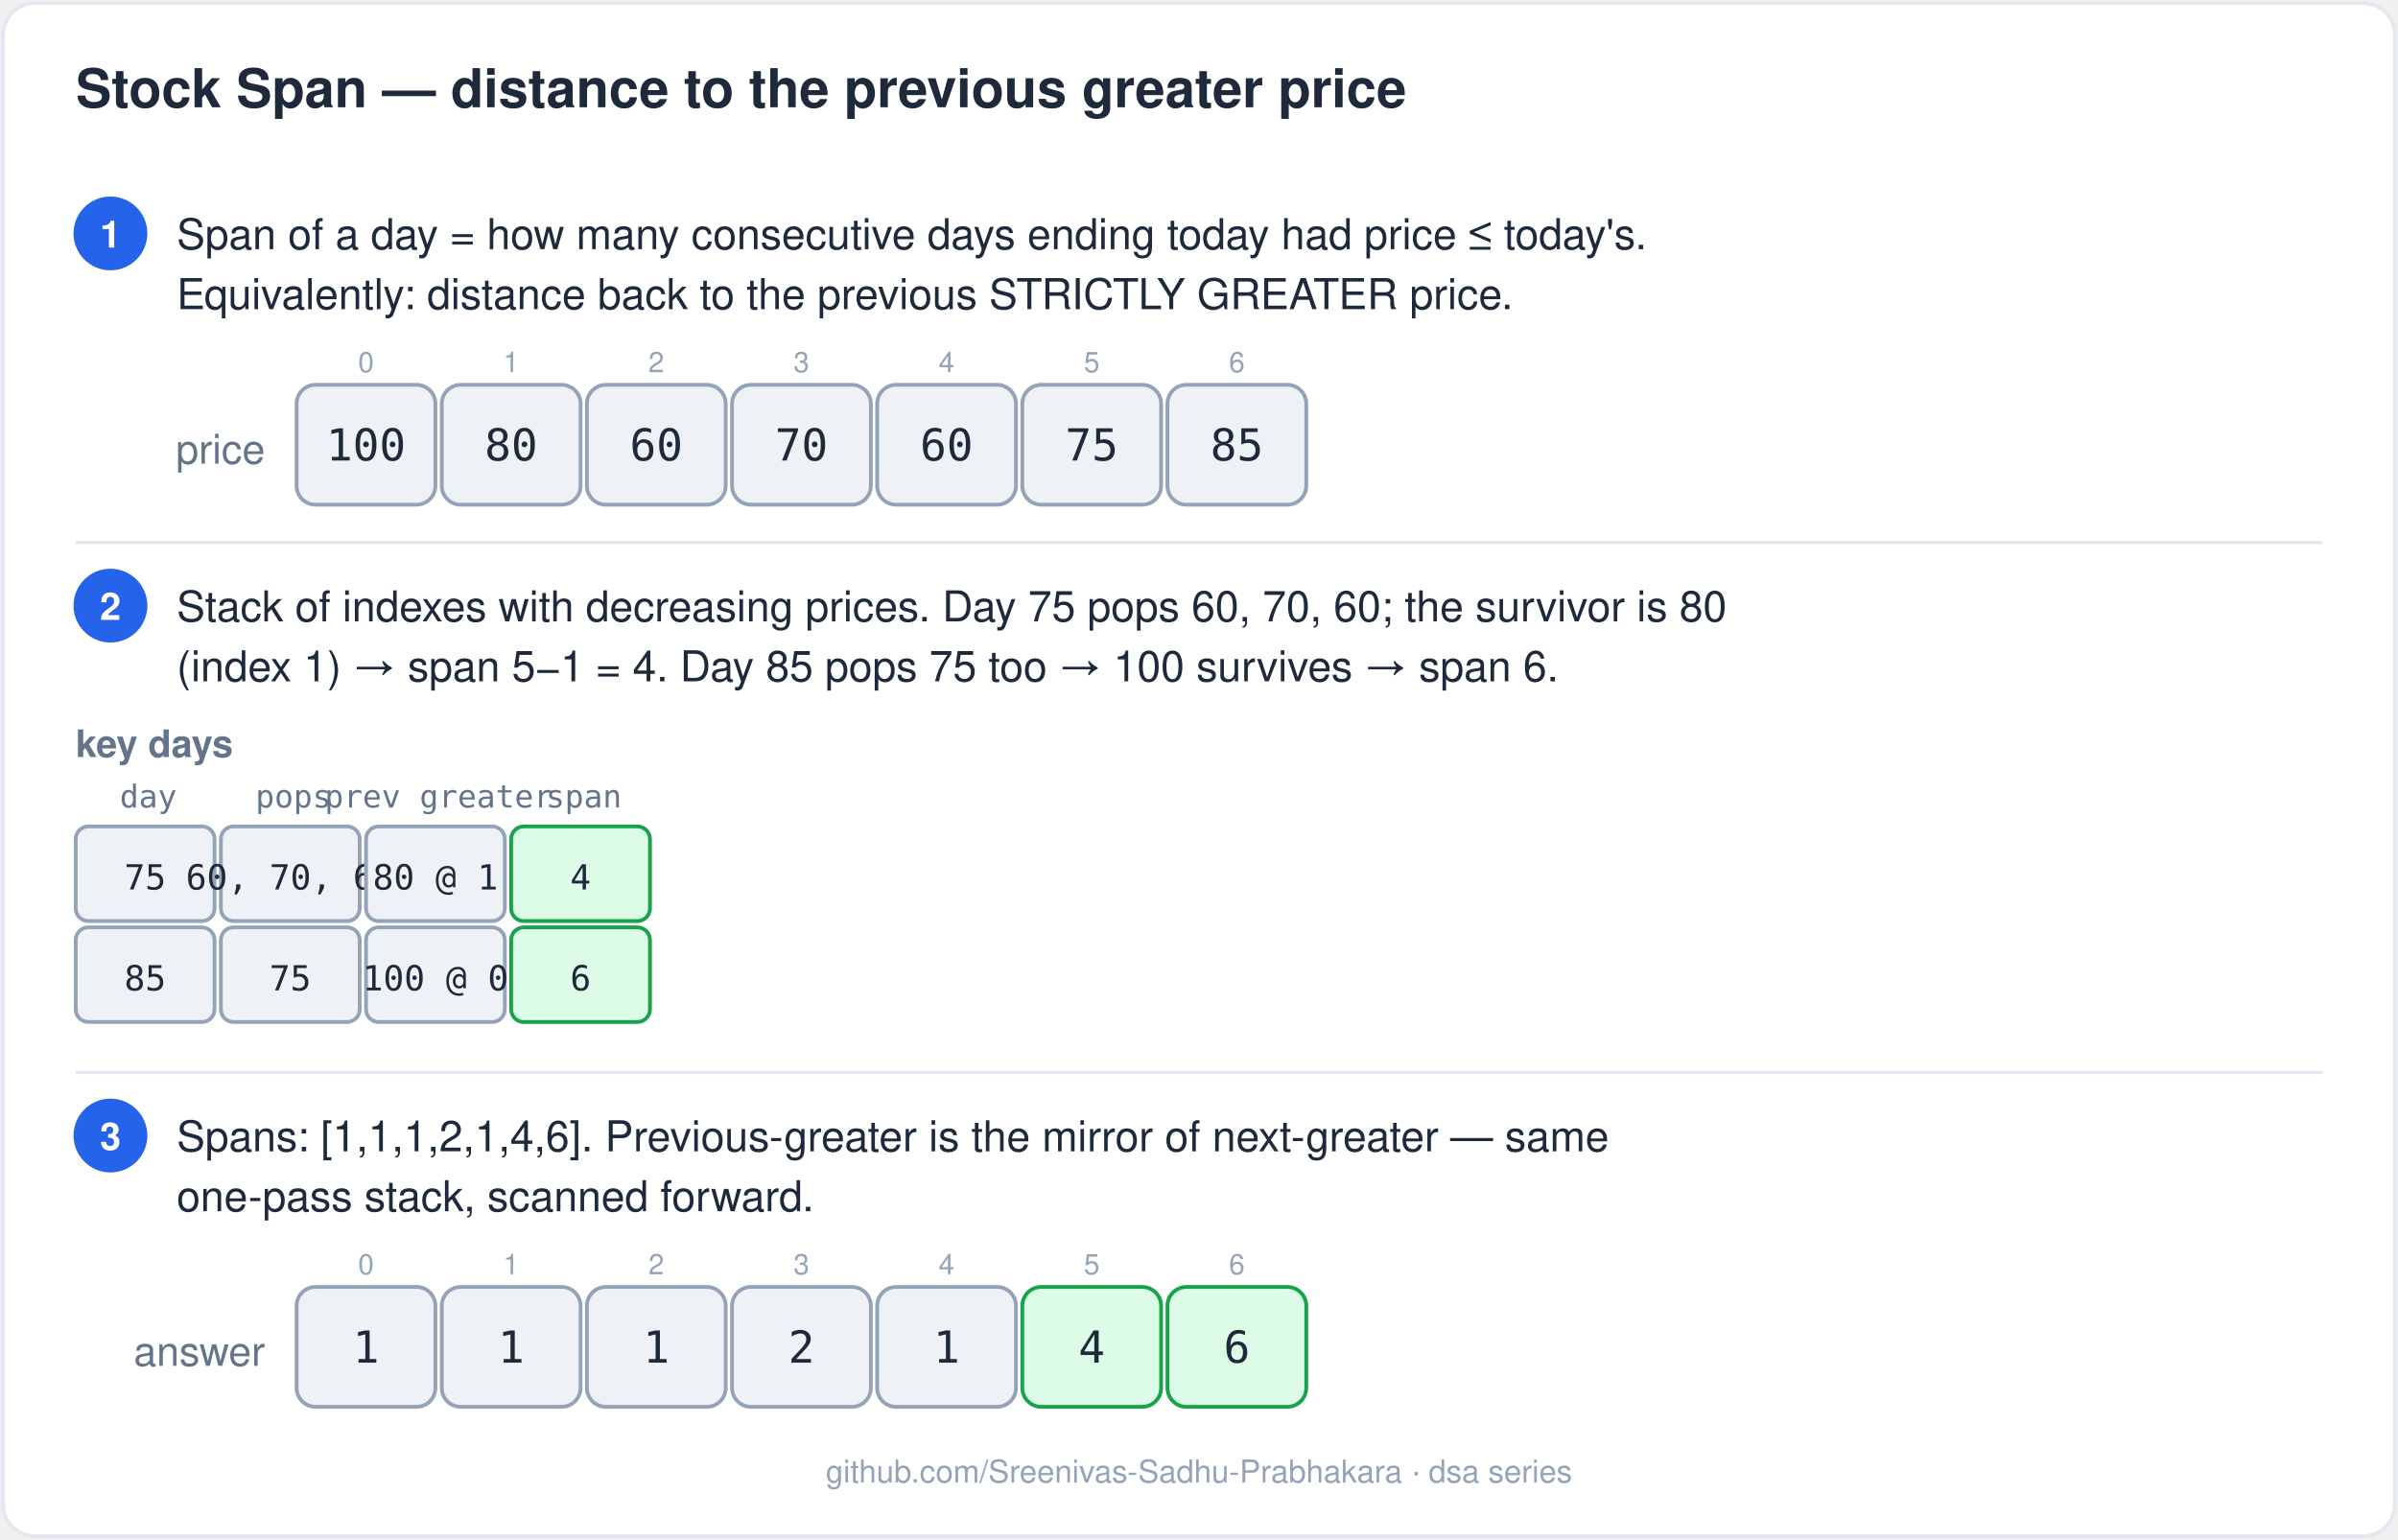
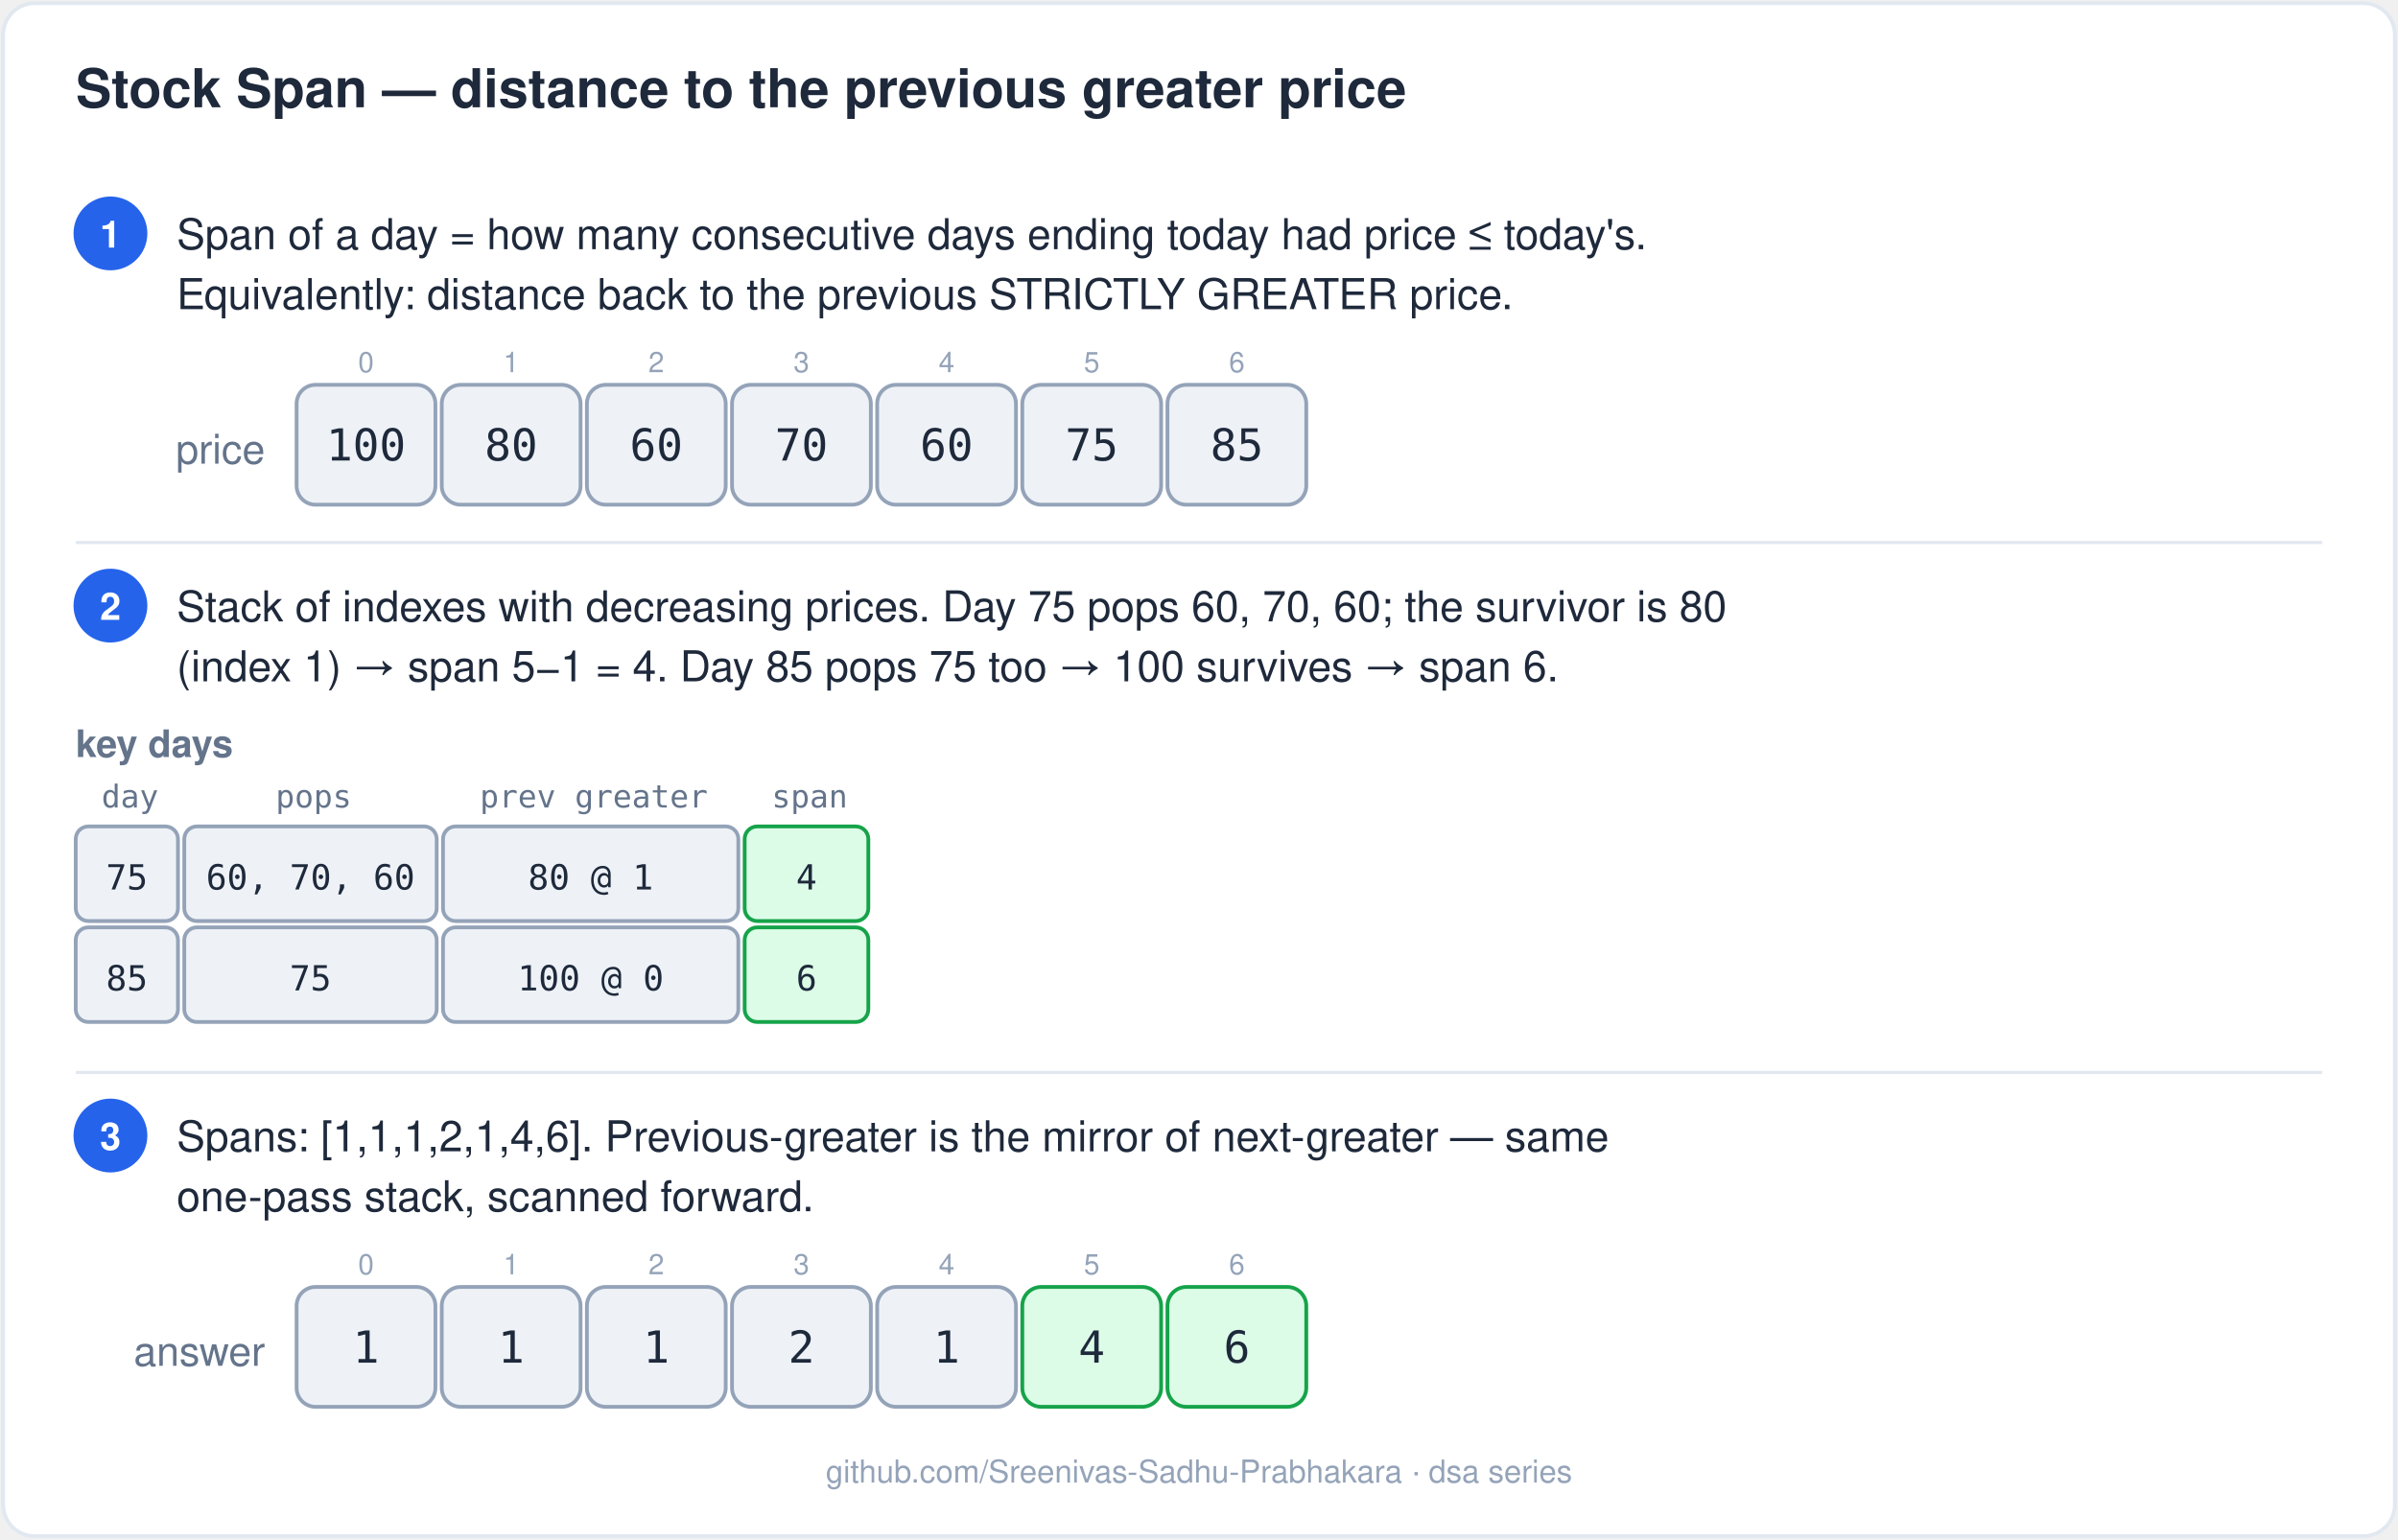
<svg xmlns="http://www.w3.org/2000/svg" width="760" height="488" viewBox="0 0 760 488" role="img" aria-label="Step-by-step visual walkthrough">
  <defs>
    <marker id="arr" markerWidth="8" markerHeight="8" refX="6" refY="3" orient="auto">
      <path d="M0,0 L7,3 L0,6 z" fill="context-stroke" />
    </marker>
  </defs>
  <rect x="1.0" y="1.0" width="758.0" height="486.0" rx="10" fill="#ffffff" stroke="#e2e8f0" stroke-width="1.2" />
  <text x="24.0" y="34.0" font-family="-apple-system,Segoe UI,Helvetica,Arial,sans-serif" font-size="17" fill="#1e293b" text-anchor="start" font-weight="600">Stock Span — distance to the previous greater price</text>
  <circle cx="35.0" cy="74.0" r="11" fill="#2563eb" stroke="#2563eb" stroke-width="1.4" />
  <text x="35.0" y="78.5" font-family="-apple-system,Segoe UI,Helvetica,Arial,sans-serif" font-size="12" fill="#ffffff" text-anchor="middle" font-weight="600">1</text>
  <text x="56.0" y="79.0" font-family="-apple-system,Segoe UI,Helvetica,Arial,sans-serif" font-size="13.5" fill="#1e293b" text-anchor="start">Span of a day = how many consecutive days ending today had price ≤ today's.</text>
  <text x="56.0" y="98.0" font-family="-apple-system,Segoe UI,Helvetica,Arial,sans-serif" font-size="13.5" fill="#1e293b" text-anchor="start">Equivalently: distance back to the previous STRICTLY GREATER price.</text>
  <text x="84.0" y="147.0" font-family="-apple-system,Segoe UI,Helvetica,Arial,sans-serif" font-size="13" fill="#64748b" text-anchor="end">price</text>
  <rect x="94.0" y="122.0" width="44.0" height="38.0" rx="6" fill="#eef2f7" stroke="#94a3b8" stroke-width="1.2" />
  <text x="116.0" y="146.0" font-family="ui-monospace,Menlo,monospace" font-size="14" fill="#1e293b" text-anchor="middle">100</text>
  <text x="116.0" y="118.0" font-family="-apple-system,Segoe UI,Helvetica,Arial,sans-serif" font-size="9" fill="#94a3b8" text-anchor="middle">0</text>
  <rect x="140.0" y="122.0" width="44.0" height="38.0" rx="6" fill="#eef2f7" stroke="#94a3b8" stroke-width="1.2" />
  <text x="162.0" y="146.0" font-family="ui-monospace,Menlo,monospace" font-size="14" fill="#1e293b" text-anchor="middle">80</text>
  <text x="162.0" y="118.0" font-family="-apple-system,Segoe UI,Helvetica,Arial,sans-serif" font-size="9" fill="#94a3b8" text-anchor="middle">1</text>
  <rect x="186.0" y="122.0" width="44.0" height="38.0" rx="6" fill="#eef2f7" stroke="#94a3b8" stroke-width="1.2" />
  <text x="208.0" y="146.0" font-family="ui-monospace,Menlo,monospace" font-size="14" fill="#1e293b" text-anchor="middle">60</text>
  <text x="208.0" y="118.0" font-family="-apple-system,Segoe UI,Helvetica,Arial,sans-serif" font-size="9" fill="#94a3b8" text-anchor="middle">2</text>
  <rect x="232.0" y="122.0" width="44.0" height="38.0" rx="6" fill="#eef2f7" stroke="#94a3b8" stroke-width="1.2" />
  <text x="254.0" y="146.0" font-family="ui-monospace,Menlo,monospace" font-size="14" fill="#1e293b" text-anchor="middle">70</text>
  <text x="254.0" y="118.0" font-family="-apple-system,Segoe UI,Helvetica,Arial,sans-serif" font-size="9" fill="#94a3b8" text-anchor="middle">3</text>
  <rect x="278.0" y="122.0" width="44.0" height="38.0" rx="6" fill="#eef2f7" stroke="#94a3b8" stroke-width="1.2" />
  <text x="300.0" y="146.0" font-family="ui-monospace,Menlo,monospace" font-size="14" fill="#1e293b" text-anchor="middle">60</text>
  <text x="300.0" y="118.0" font-family="-apple-system,Segoe UI,Helvetica,Arial,sans-serif" font-size="9" fill="#94a3b8" text-anchor="middle">4</text>
  <rect x="324.0" y="122.0" width="44.0" height="38.0" rx="6" fill="#eef2f7" stroke="#94a3b8" stroke-width="1.2" />
  <text x="346.0" y="146.0" font-family="ui-monospace,Menlo,monospace" font-size="14" fill="#1e293b" text-anchor="middle">75</text>
  <text x="346.0" y="118.0" font-family="-apple-system,Segoe UI,Helvetica,Arial,sans-serif" font-size="9" fill="#94a3b8" text-anchor="middle">5</text>
  <rect x="370.0" y="122.0" width="44.0" height="38.0" rx="6" fill="#eef2f7" stroke="#94a3b8" stroke-width="1.2" />
  <text x="392.0" y="146.0" font-family="ui-monospace,Menlo,monospace" font-size="14" fill="#1e293b" text-anchor="middle">85</text>
  <text x="392.0" y="118.0" font-family="-apple-system,Segoe UI,Helvetica,Arial,sans-serif" font-size="9" fill="#94a3b8" text-anchor="middle">6</text>
  <line x1="24.0" y1="172.0" x2="736.0" y2="172.0" stroke="#e2e8f0" stroke-width="1" />
  <circle cx="35.0" cy="192.0" r="11" fill="#2563eb" stroke="#2563eb" stroke-width="1.4" />
  <text x="35.0" y="196.5" font-family="-apple-system,Segoe UI,Helvetica,Arial,sans-serif" font-size="12" fill="#ffffff" text-anchor="middle" font-weight="600">2</text>
  <text x="56.0" y="197.0" font-family="-apple-system,Segoe UI,Helvetica,Arial,sans-serif" font-size="13.5" fill="#1e293b" text-anchor="start">Stack of indexes with decreasing prices. Day 75 pops 60, 70, 60; the survivor is 80</text>
  <text x="56.0" y="216.0" font-family="-apple-system,Segoe UI,Helvetica,Arial,sans-serif" font-size="13.5" fill="#1e293b" text-anchor="start">(index 1) → span 5−1 = 4. Day 85 pops 75 too → 100 survives → span 6.</text>
  <text x="24.0" y="240.0" font-family="-apple-system,Segoe UI,Helvetica,Arial,sans-serif" font-size="12" fill="#64748b" text-anchor="start" font-weight="600">key days</text>
-   <text x="47.0" y="256.0" font-family="ui-monospace,Menlo,monospace" font-size="10" fill="#64748b" text-anchor="middle">day</text>
-   <text x="93.0" y="256.0" font-family="ui-monospace,Menlo,monospace" font-size="10" fill="#64748b" text-anchor="middle">pops</text>
-   <text x="139.0" y="256.0" font-family="ui-monospace,Menlo,monospace" font-size="10" fill="#64748b" text-anchor="middle">prev greater</text>
-   <text x="185.0" y="256.0" font-family="ui-monospace,Menlo,monospace" font-size="10" fill="#64748b" text-anchor="middle">span</text>
-   <rect x="24.0" y="262.0" width="44.0" height="30.0" rx="4" fill="#eef2f7" stroke="#94a3b8" stroke-width="1.2" />
-   <text x="46.0" y="282.0" font-family="ui-monospace,Menlo,monospace" font-size="11" fill="#1e293b" text-anchor="middle">75</text>
-   <rect x="70.0" y="262.0" width="44.0" height="30.0" rx="4" fill="#eef2f7" stroke="#94a3b8" stroke-width="1.2" />
-   <text x="92.0" y="282.0" font-family="ui-monospace,Menlo,monospace" font-size="11" fill="#1e293b" text-anchor="middle">60, 70, 60</text>
-   <rect x="116.0" y="262.0" width="44.0" height="30.0" rx="4" fill="#eef2f7" stroke="#94a3b8" stroke-width="1.2" />
-   <text x="138.0" y="282.0" font-family="ui-monospace,Menlo,monospace" font-size="11" fill="#1e293b" text-anchor="middle">80 @ 1</text>
-   <rect x="162.0" y="262.0" width="44.0" height="30.0" rx="4" fill="#dcfce7" stroke="#16a34a" stroke-width="1.2" />
-   <text x="184.0" y="282.0" font-family="ui-monospace,Menlo,monospace" font-size="11" fill="#1e293b" text-anchor="middle">4</text>
-   <rect x="24.0" y="294.0" width="44.0" height="30.0" rx="4" fill="#eef2f7" stroke="#94a3b8" stroke-width="1.2" />
-   <text x="46.0" y="314.0" font-family="ui-monospace,Menlo,monospace" font-size="11" fill="#1e293b" text-anchor="middle">85</text>
-   <rect x="70.0" y="294.0" width="44.0" height="30.0" rx="4" fill="#eef2f7" stroke="#94a3b8" stroke-width="1.2" />
-   <text x="92.0" y="314.0" font-family="ui-monospace,Menlo,monospace" font-size="11" fill="#1e293b" text-anchor="middle">75</text>
-   <rect x="116.0" y="294.0" width="44.0" height="30.0" rx="4" fill="#eef2f7" stroke="#94a3b8" stroke-width="1.2" />
-   <text x="138.0" y="314.0" font-family="ui-monospace,Menlo,monospace" font-size="11" fill="#1e293b" text-anchor="middle">100 @ 0</text>
-   <rect x="162.0" y="294.0" width="44.0" height="30.0" rx="4" fill="#dcfce7" stroke="#16a34a" stroke-width="1.2" />
-   <text x="184.0" y="314.0" font-family="ui-monospace,Menlo,monospace" font-size="11" fill="#1e293b" text-anchor="middle">6</text>
+   <text x="41.2" y="256.0" font-family="ui-monospace,Menlo,monospace" font-size="10" fill="#64748b" text-anchor="middle">day</text>
+   <text x="99.4" y="256.0" font-family="ui-monospace,Menlo,monospace" font-size="10" fill="#64748b" text-anchor="middle">pops</text>
+   <text x="188.2" y="256.0" font-family="ui-monospace,Menlo,monospace" font-size="10" fill="#64748b" text-anchor="middle">prev greater</text>
+   <text x="256.6" y="256.0" font-family="ui-monospace,Menlo,monospace" font-size="10" fill="#64748b" text-anchor="middle">span</text>
+   <rect x="24.0" y="262.0" width="32.4" height="30.0" rx="4" fill="#eef2f7" stroke="#94a3b8" stroke-width="1.2" />
+   <text x="40.2" y="282.0" font-family="ui-monospace,Menlo,monospace" font-size="11" fill="#1e293b" text-anchor="middle">75</text>
+   <rect x="58.4" y="262.0" width="80.0" height="30.0" rx="4" fill="#eef2f7" stroke="#94a3b8" stroke-width="1.2" />
+   <text x="98.4" y="282.0" font-family="ui-monospace,Menlo,monospace" font-size="11" fill="#1e293b" text-anchor="middle">60, 70, 60</text>
+   <rect x="140.4" y="262.0" width="93.6" height="30.0" rx="4" fill="#eef2f7" stroke="#94a3b8" stroke-width="1.2" />
+   <text x="187.2" y="282.0" font-family="ui-monospace,Menlo,monospace" font-size="11" fill="#1e293b" text-anchor="middle">80 @ 1</text>
+   <rect x="236.0" y="262.0" width="39.2" height="30.0" rx="4" fill="#dcfce7" stroke="#16a34a" stroke-width="1.2" />
+   <text x="255.6" y="282.0" font-family="ui-monospace,Menlo,monospace" font-size="11" fill="#1e293b" text-anchor="middle">4</text>
+   <rect x="24.0" y="294.0" width="32.4" height="30.0" rx="4" fill="#eef2f7" stroke="#94a3b8" stroke-width="1.2" />
+   <text x="40.2" y="314.0" font-family="ui-monospace,Menlo,monospace" font-size="11" fill="#1e293b" text-anchor="middle">85</text>
+   <rect x="58.4" y="294.0" width="80.0" height="30.0" rx="4" fill="#eef2f7" stroke="#94a3b8" stroke-width="1.2" />
+   <text x="98.4" y="314.0" font-family="ui-monospace,Menlo,monospace" font-size="11" fill="#1e293b" text-anchor="middle">75</text>
+   <rect x="140.4" y="294.0" width="93.6" height="30.0" rx="4" fill="#eef2f7" stroke="#94a3b8" stroke-width="1.2" />
+   <text x="187.2" y="314.0" font-family="ui-monospace,Menlo,monospace" font-size="11" fill="#1e293b" text-anchor="middle">100 @ 0</text>
+   <rect x="236.0" y="294.0" width="39.2" height="30.0" rx="4" fill="#dcfce7" stroke="#16a34a" stroke-width="1.2" />
+   <text x="255.6" y="314.0" font-family="ui-monospace,Menlo,monospace" font-size="11" fill="#1e293b" text-anchor="middle">6</text>
  <line x1="24.0" y1="340.0" x2="736.0" y2="340.0" stroke="#e2e8f0" stroke-width="1" />
  <circle cx="35.0" cy="360.0" r="11" fill="#2563eb" stroke="#2563eb" stroke-width="1.4" />
  <text x="35.0" y="364.5" font-family="-apple-system,Segoe UI,Helvetica,Arial,sans-serif" font-size="12" fill="#ffffff" text-anchor="middle" font-weight="600">3</text>
  <text x="56.0" y="365.0" font-family="-apple-system,Segoe UI,Helvetica,Arial,sans-serif" font-size="13.5" fill="#1e293b" text-anchor="start">Spans: [1,1,1,2,1,4,6]. Previous-greater is the mirror of next-greater — same</text>
  <text x="56.0" y="384.0" font-family="-apple-system,Segoe UI,Helvetica,Arial,sans-serif" font-size="13.5" fill="#1e293b" text-anchor="start">one-pass stack, scanned forward.</text>
  <text x="84.0" y="433.0" font-family="-apple-system,Segoe UI,Helvetica,Arial,sans-serif" font-size="13" fill="#64748b" text-anchor="end">answer</text>
  <rect x="94.0" y="408.0" width="44.0" height="38.0" rx="6" fill="#eef2f7" stroke="#94a3b8" stroke-width="1.2" />
  <text x="116.0" y="432.0" font-family="ui-monospace,Menlo,monospace" font-size="14" fill="#1e293b" text-anchor="middle">1</text>
  <text x="116.0" y="404.0" font-family="-apple-system,Segoe UI,Helvetica,Arial,sans-serif" font-size="9" fill="#94a3b8" text-anchor="middle">0</text>
  <rect x="140.0" y="408.0" width="44.0" height="38.0" rx="6" fill="#eef2f7" stroke="#94a3b8" stroke-width="1.2" />
  <text x="162.0" y="432.0" font-family="ui-monospace,Menlo,monospace" font-size="14" fill="#1e293b" text-anchor="middle">1</text>
  <text x="162.0" y="404.0" font-family="-apple-system,Segoe UI,Helvetica,Arial,sans-serif" font-size="9" fill="#94a3b8" text-anchor="middle">1</text>
  <rect x="186.0" y="408.0" width="44.0" height="38.0" rx="6" fill="#eef2f7" stroke="#94a3b8" stroke-width="1.2" />
  <text x="208.0" y="432.0" font-family="ui-monospace,Menlo,monospace" font-size="14" fill="#1e293b" text-anchor="middle">1</text>
  <text x="208.0" y="404.0" font-family="-apple-system,Segoe UI,Helvetica,Arial,sans-serif" font-size="9" fill="#94a3b8" text-anchor="middle">2</text>
  <rect x="232.0" y="408.0" width="44.0" height="38.0" rx="6" fill="#eef2f7" stroke="#94a3b8" stroke-width="1.2" />
  <text x="254.0" y="432.0" font-family="ui-monospace,Menlo,monospace" font-size="14" fill="#1e293b" text-anchor="middle">2</text>
  <text x="254.0" y="404.0" font-family="-apple-system,Segoe UI,Helvetica,Arial,sans-serif" font-size="9" fill="#94a3b8" text-anchor="middle">3</text>
  <rect x="278.0" y="408.0" width="44.0" height="38.0" rx="6" fill="#eef2f7" stroke="#94a3b8" stroke-width="1.2" />
  <text x="300.0" y="432.0" font-family="ui-monospace,Menlo,monospace" font-size="14" fill="#1e293b" text-anchor="middle">1</text>
  <text x="300.0" y="404.0" font-family="-apple-system,Segoe UI,Helvetica,Arial,sans-serif" font-size="9" fill="#94a3b8" text-anchor="middle">4</text>
  <rect x="324.0" y="408.0" width="44.0" height="38.0" rx="6" fill="#dcfce7" stroke="#16a34a" stroke-width="1.2" />
  <text x="346.0" y="432.0" font-family="ui-monospace,Menlo,monospace" font-size="14" fill="#1e293b" text-anchor="middle">4</text>
  <text x="346.0" y="404.0" font-family="-apple-system,Segoe UI,Helvetica,Arial,sans-serif" font-size="9" fill="#94a3b8" text-anchor="middle">5</text>
  <rect x="370.0" y="408.0" width="44.0" height="38.0" rx="6" fill="#dcfce7" stroke="#16a34a" stroke-width="1.2" />
  <text x="392.0" y="432.0" font-family="ui-monospace,Menlo,monospace" font-size="14" fill="#1e293b" text-anchor="middle">6</text>
  <text x="392.0" y="404.0" font-family="-apple-system,Segoe UI,Helvetica,Arial,sans-serif" font-size="9" fill="#94a3b8" text-anchor="middle">6</text>
  <text x="380.0" y="470.0" font-family="-apple-system,Segoe UI,Helvetica,Arial,sans-serif" font-size="10" fill="#94a3b8" text-anchor="middle">github.com/Sreenivas-Sadhu-Prabhakara · dsa series</text>
</svg>
